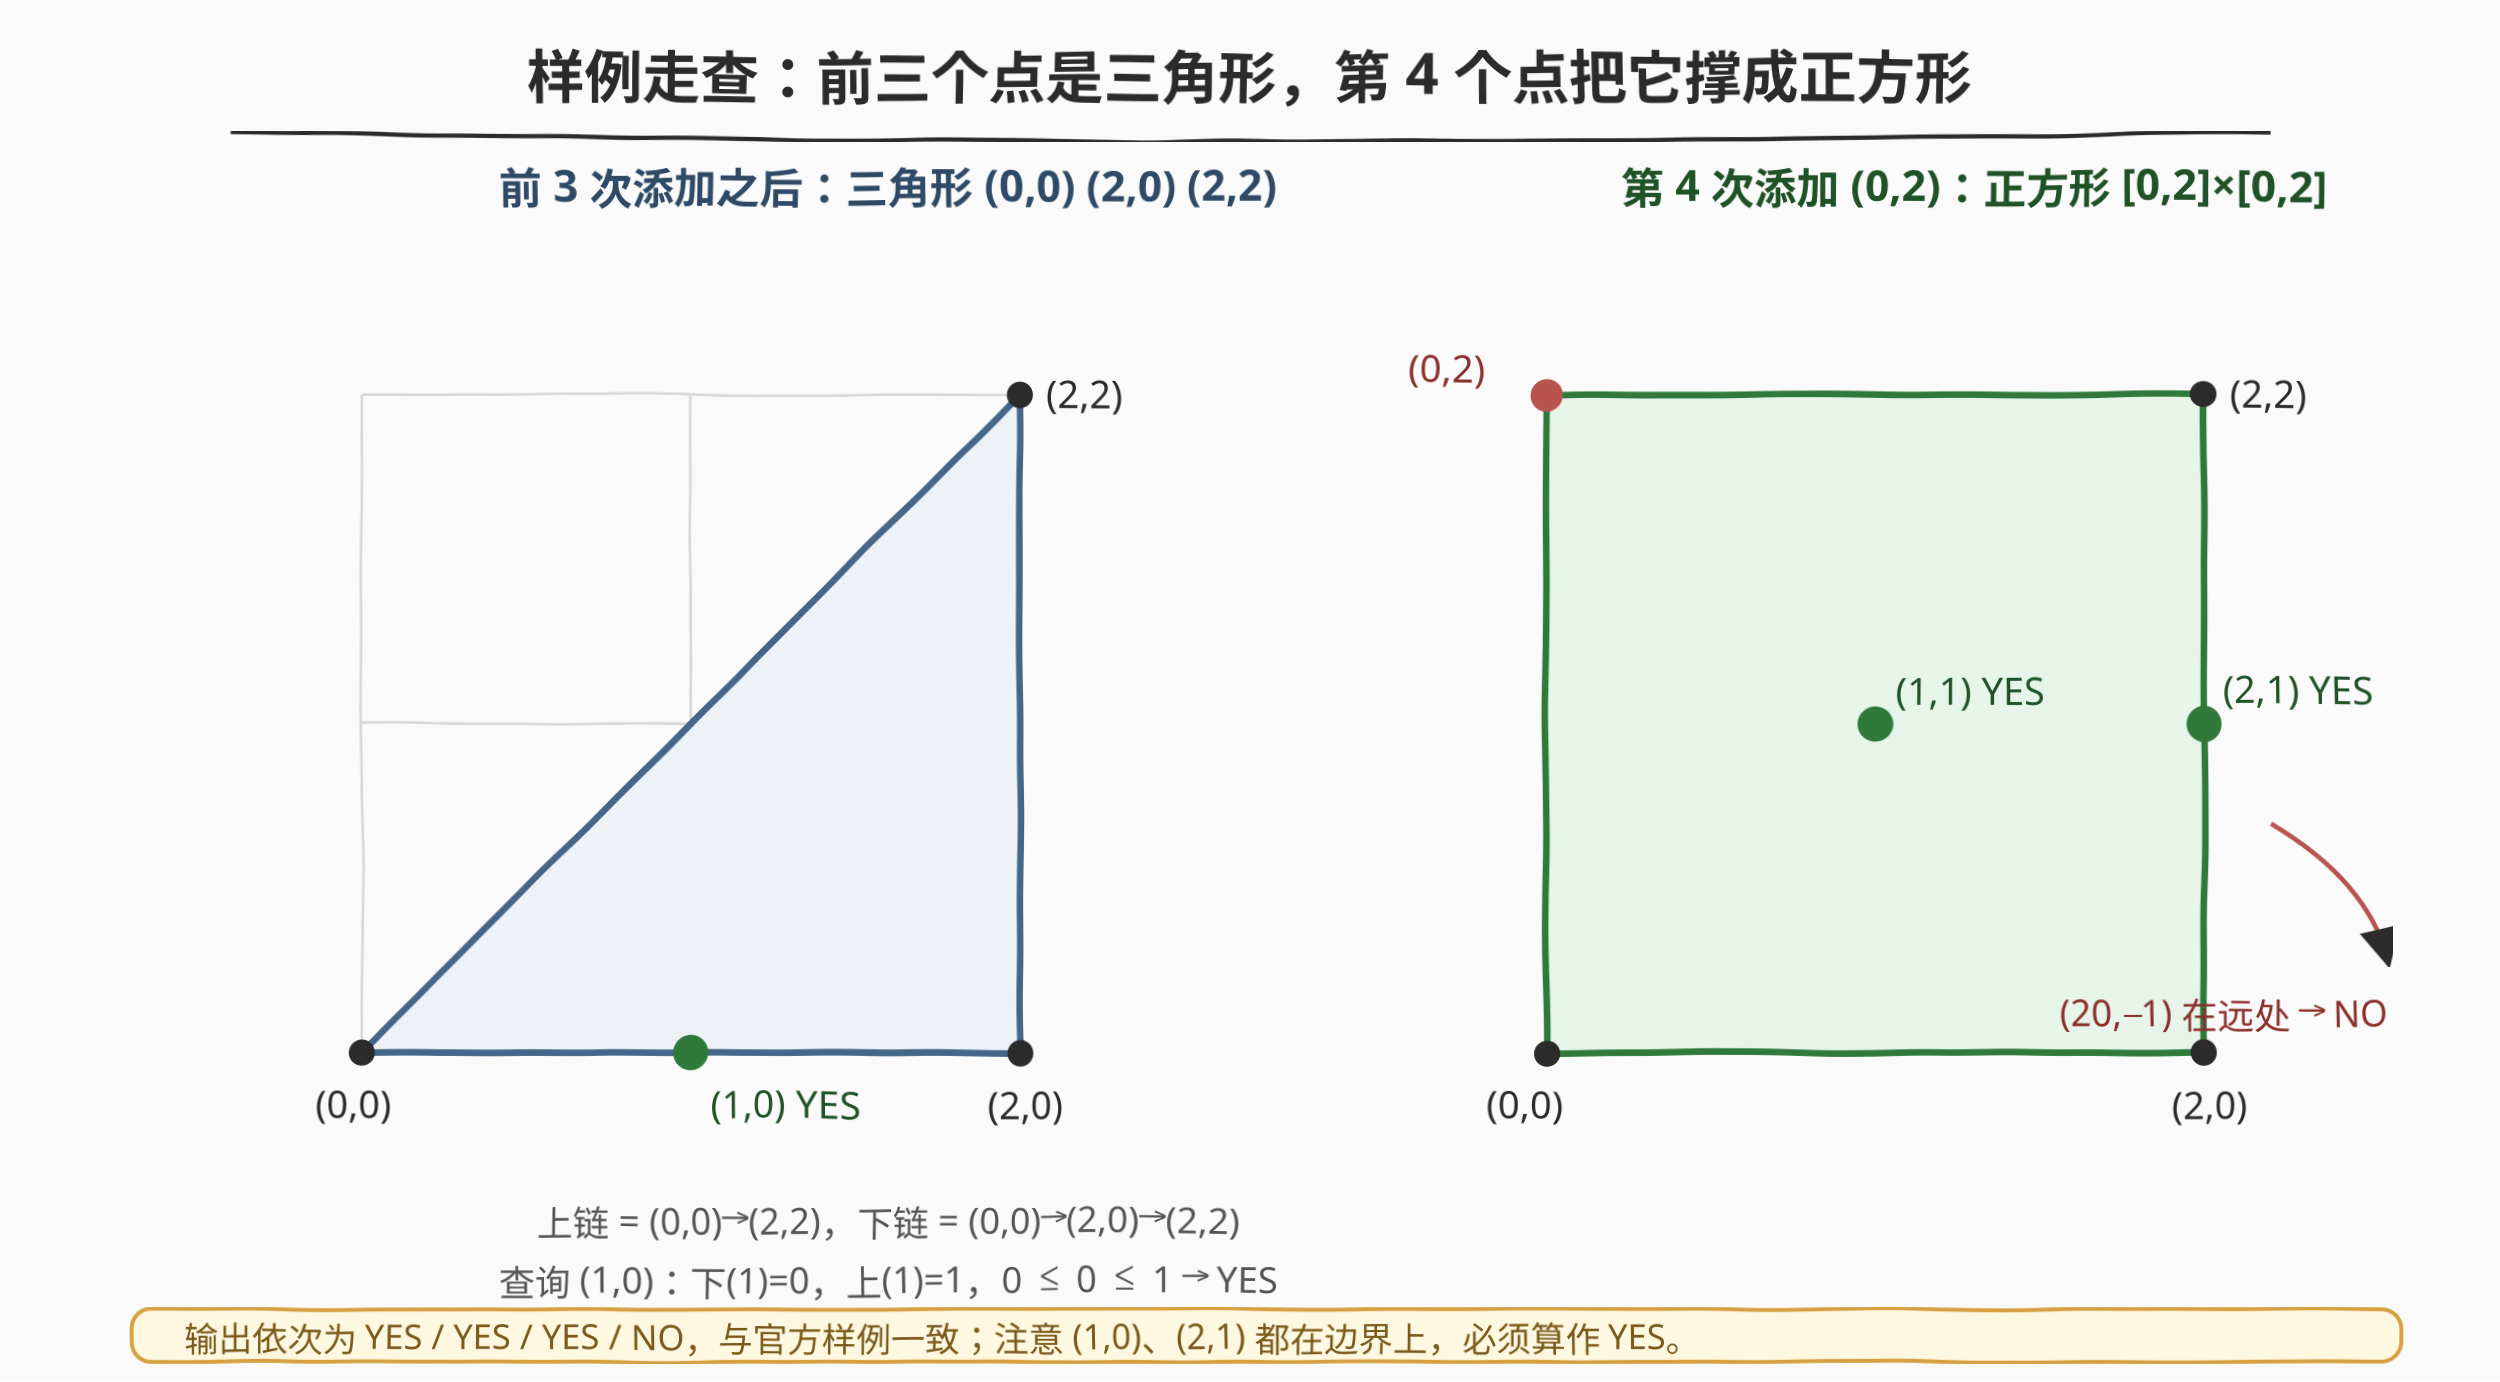
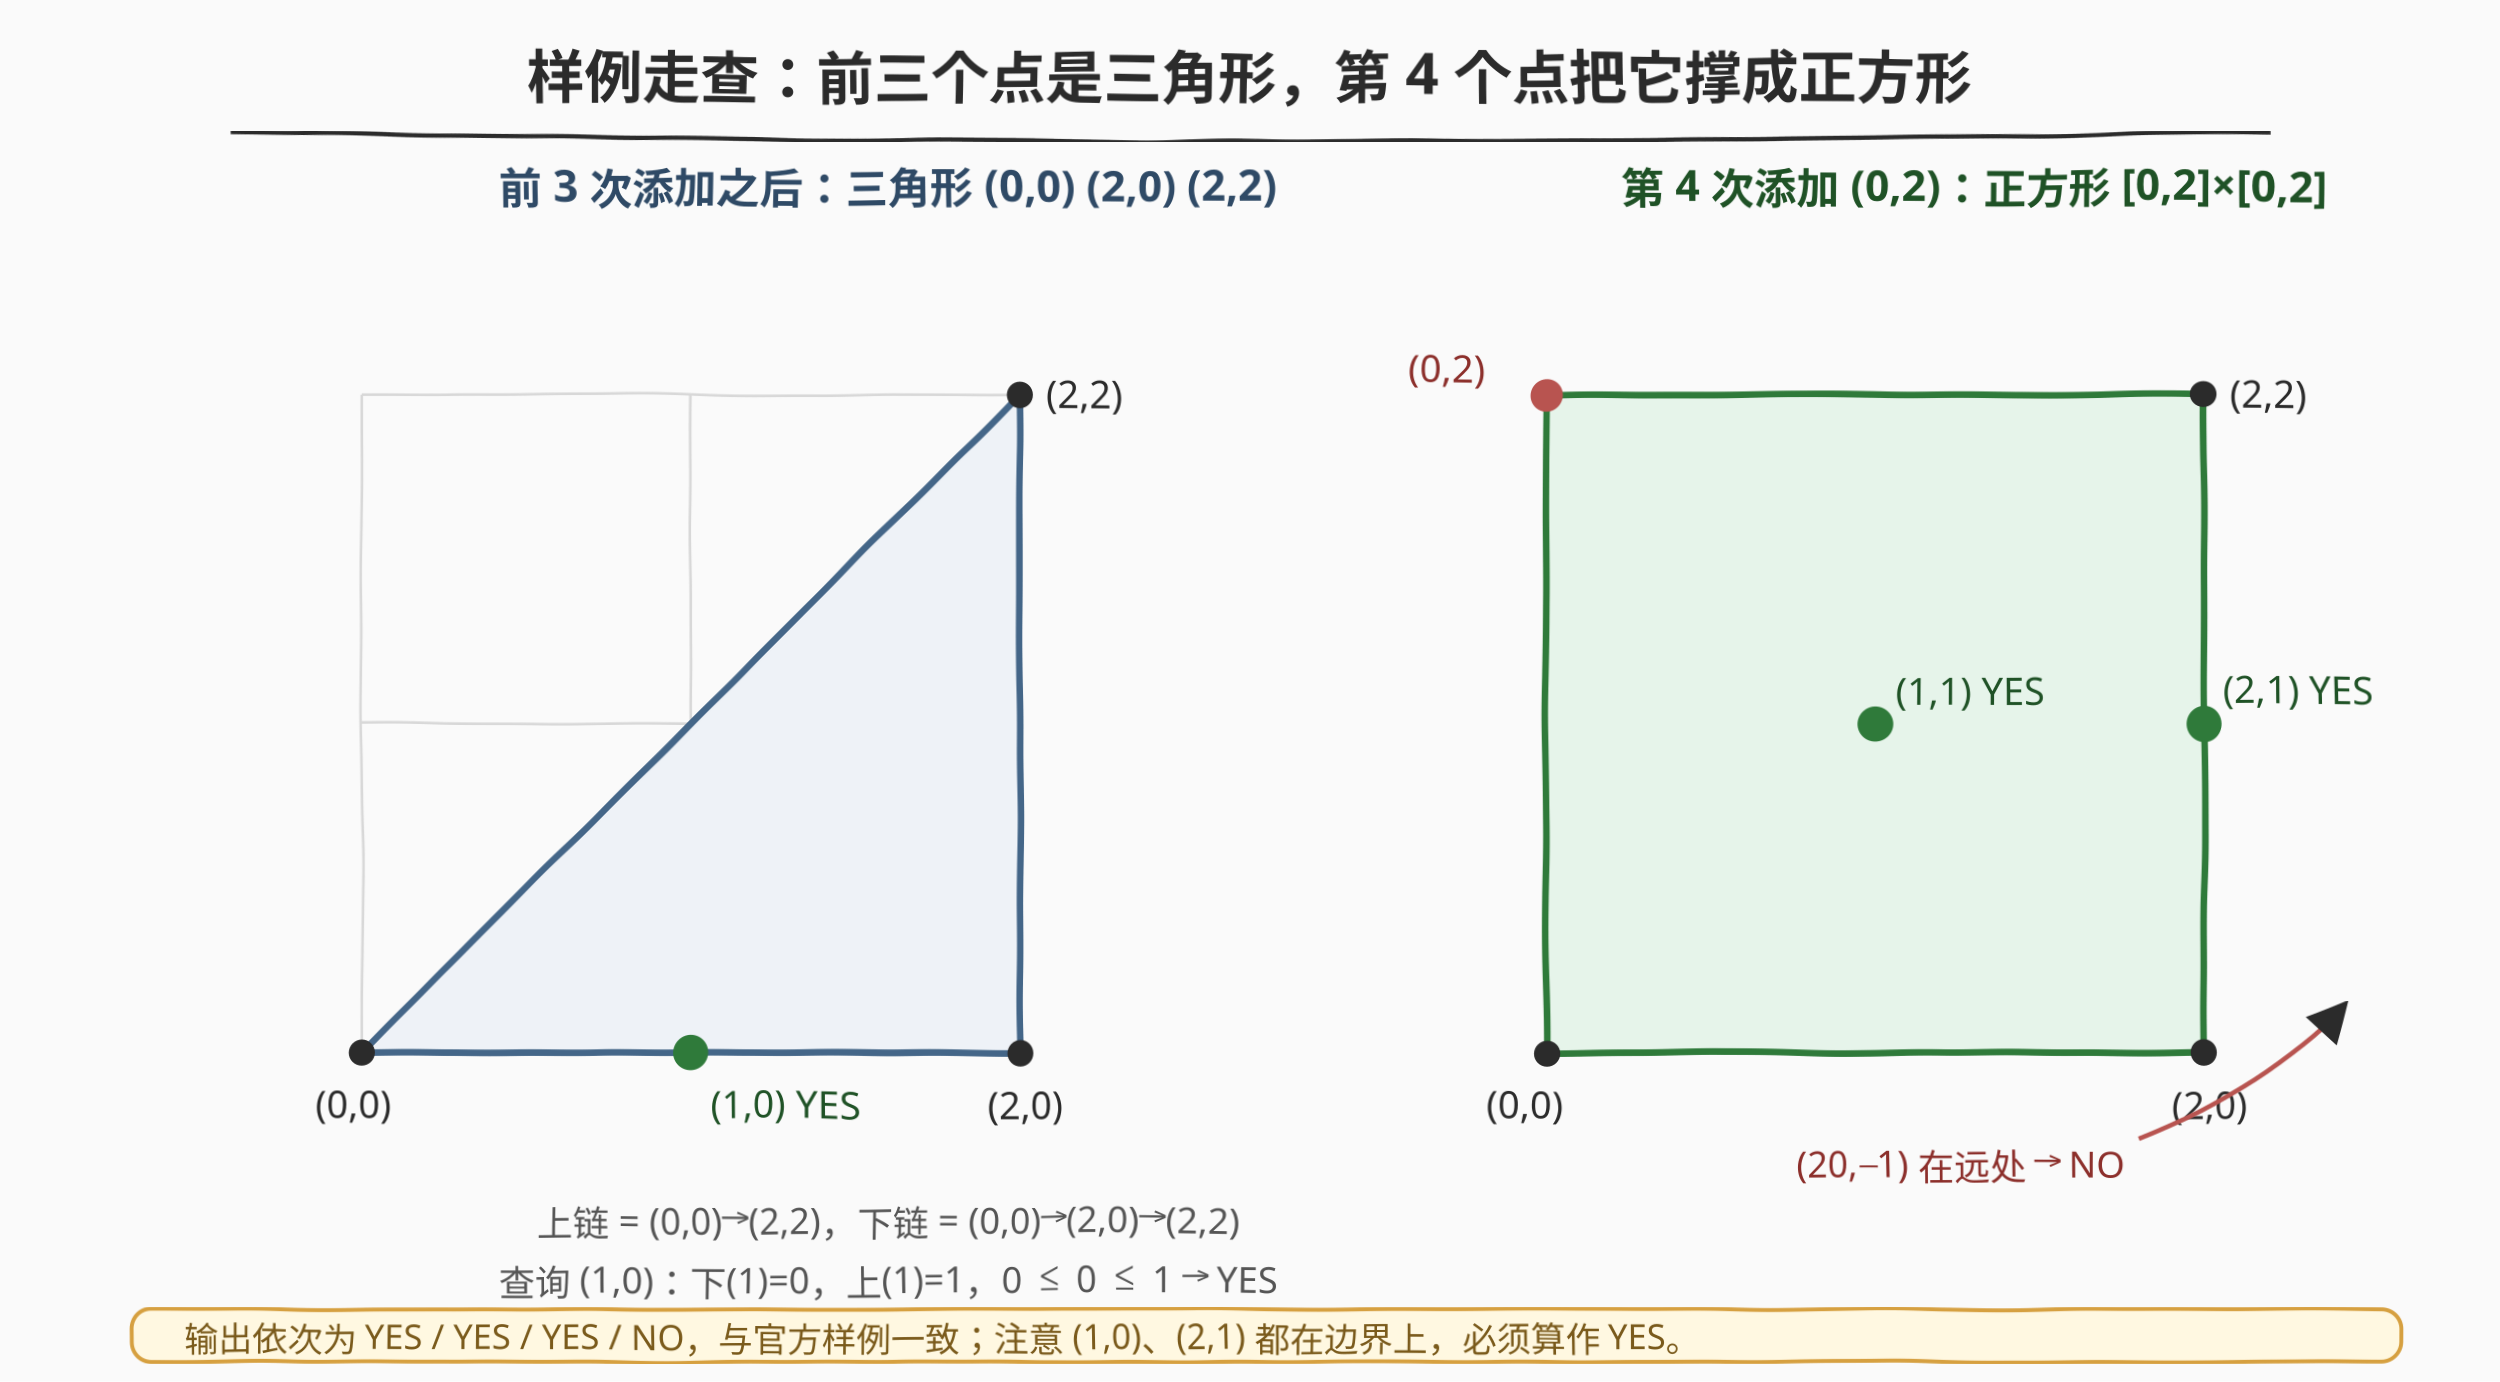
<svg xmlns="http://www.w3.org/2000/svg" width="760" height="420" viewBox="0 0 760 420" font-family="'Comic Sans MS','Marker Felt','Segoe UI','Kaiti SC',楷体,cursive">
  <defs>
    <filter id="rough2" x="-4%" y="-4%" width="108%" height="108%">
      <feTurbulence type="fractalNoise" baseFrequency="0.022" numOctaves="2" seed="41" />
      <feDisplacementMap in="SourceGraphic" scale="1.5" />
    </filter>
    <marker id="ar2" markerWidth="9" markerHeight="9" refX="7" refY="4.5" orient="auto">
      <path d="M0,0 L9,4.5 L0,9 z" fill="#2b2b2b" />
    </marker>
  </defs>
  <rect width="760" height="420" fill="#fafafa" />
  <text x="380" y="30" text-anchor="middle" font-size="17.5" font-weight="bold" fill="#2b2b2b" filter="url(#rough2)">样例走查：前三个点是三角形，第 4 个点把它撑成正方形</text>
  <path d="M 70 40 Q 380 46 690 40" stroke="#2b2b2b" stroke-width="1.3" fill="none" filter="url(#rough2)" />
  <text x="270" y="62" text-anchor="middle" font-size="13" font-weight="bold" fill="#2f4a66" filter="url(#rough2)">前 3 次添加之后：三角形 (0,0) (2,0) (2,2)</text>
  <g filter="url(#rough2)" stroke="#d8d8d8" stroke-width="0.8">
    <line x1="110" y1="320" x2="310" y2="320" />
    <line x1="110" y1="220" x2="310" y2="220" />
    <line x1="110" y1="120" x2="310" y2="120" />
    <line x1="110" y1="320" x2="110" y2="120" />
    <line x1="210" y1="320" x2="210" y2="120" />
    <line x1="310" y1="320" x2="310" y2="120" />
  </g>
  <polygon points="110,320 310,320 310,120" fill="#eef2f7" stroke="#446688" stroke-width="2" filter="url(#rough2)" />
  <g filter="url(#rough2)">
    <circle cx="110" cy="320" r="4" fill="#2b2b2b" />
    <circle cx="310" cy="320" r="4" fill="#2b2b2b" />
    <circle cx="310" cy="120" r="4" fill="#2b2b2b" />
    <circle cx="210" cy="320" r="5.4" fill="#2f7a3a" />
  </g>
  <g font-size="11.5" fill="#2b2b2b" filter="url(#rough2)">
    <text x="96" y="340">(0,0)</text>
    <text x="300" y="340">(2,0)</text>
    <text x="318" y="124">(2,2)</text>
    <text x="216" y="340" fill="#1f5226">(1,0) YES</text>
  </g>
  <text x="270" y="376" text-anchor="middle" font-size="11" fill="#555" filter="url(#rough2)">上链 = (0,0)→(2,2)，下链 = (0,0)→(2,0)→(2,2)</text>
  <text x="270" y="394" text-anchor="middle" font-size="11" fill="#555" filter="url(#rough2)">查询 (1,0)：下(1)=0，上(1)=1，0 ≤ 0 ≤ 1 → YES</text>
  <text x="600" y="62" text-anchor="middle" font-size="13" font-weight="bold" fill="#1f5226" filter="url(#rough2)">第 4 次添加 (0,2)：正方形 [0,2]×[0,2]</text>
  <g filter="url(#rough2)" stroke="#d8d8d8" stroke-width="0.8">
    <line x1="470" y1="320" x2="670" y2="320" />
    <line x1="470" y1="220" x2="670" y2="220" />
    <line x1="470" y1="120" x2="670" y2="120" />
    <line x1="470" y1="320" x2="470" y2="120" />
    <line x1="570" y1="320" x2="570" y2="120" />
    <line x1="670" y1="320" x2="670" y2="120" />
  </g>
  <rect x="470" y="120" width="200" height="200" fill="#e6f4ea" stroke="#2f7a3a" stroke-width="2" filter="url(#rough2)" />
  <g filter="url(#rough2)">
    <circle cx="470" cy="320" r="4" fill="#2b2b2b" />
    <circle cx="670" cy="320" r="4" fill="#2b2b2b" />
    <circle cx="670" cy="120" r="4" fill="#2b2b2b" />
    <circle cx="470" cy="120" r="5" fill="#b85450" />
    <circle cx="570" cy="220" r="5.4" fill="#2f7a3a" />
    <circle cx="670" cy="220" r="5.4" fill="#2f7a3a" />
  </g>
  <g font-size="11.5" fill="#2b2b2b" filter="url(#rough2)">
    <text x="452" y="340">(0,0)</text>
    <text x="660" y="340">(2,0)</text>
    <text x="678" y="124">(2,2)</text>
    <text x="428" y="116" fill="#8c2f2b">(0,2)</text>
    <text x="576" y="214" fill="#1f5226">(1,1) YES</text>
    <text x="676" y="214" fill="#1f5226">(2,1) YES</text>
  </g>
-   <path d="M 690 250 Q 720 268 726 292" stroke="#b85450" stroke-width="1.4" fill="none" marker-end="url(#ar2)" filter="url(#rough2)" />
-   <text x="726" y="312" text-anchor="end" font-size="11" fill="#8c2f2b" filter="url(#rough2)">(20,−1) 在远处 → NO</text>
+   <path d="M 650 346 Q 690 330 712 306" stroke="#b85450" stroke-width="1.4" fill="none" marker-end="url(#ar2)" filter="url(#rough2)" />
+   <text x="596" y="358" text-anchor="middle" font-size="11" fill="#8c2f2b" filter="url(#rough2)">(20,−1) 在远处 → NO</text>
  <rect x="40" y="398" width="690" height="16" rx="6" fill="#fff8e1" stroke="#d6a040" stroke-width="1.2" filter="url(#rough2)" />
  <text x="56" y="411" font-size="10.5" fill="#7a5a1b" filter="url(#rough2)">输出依次为 YES / YES / YES / NO，与官方样例一致；注意 (1,0)、(2,1) 都在边界上，必须算作 YES。</text>
</svg>
